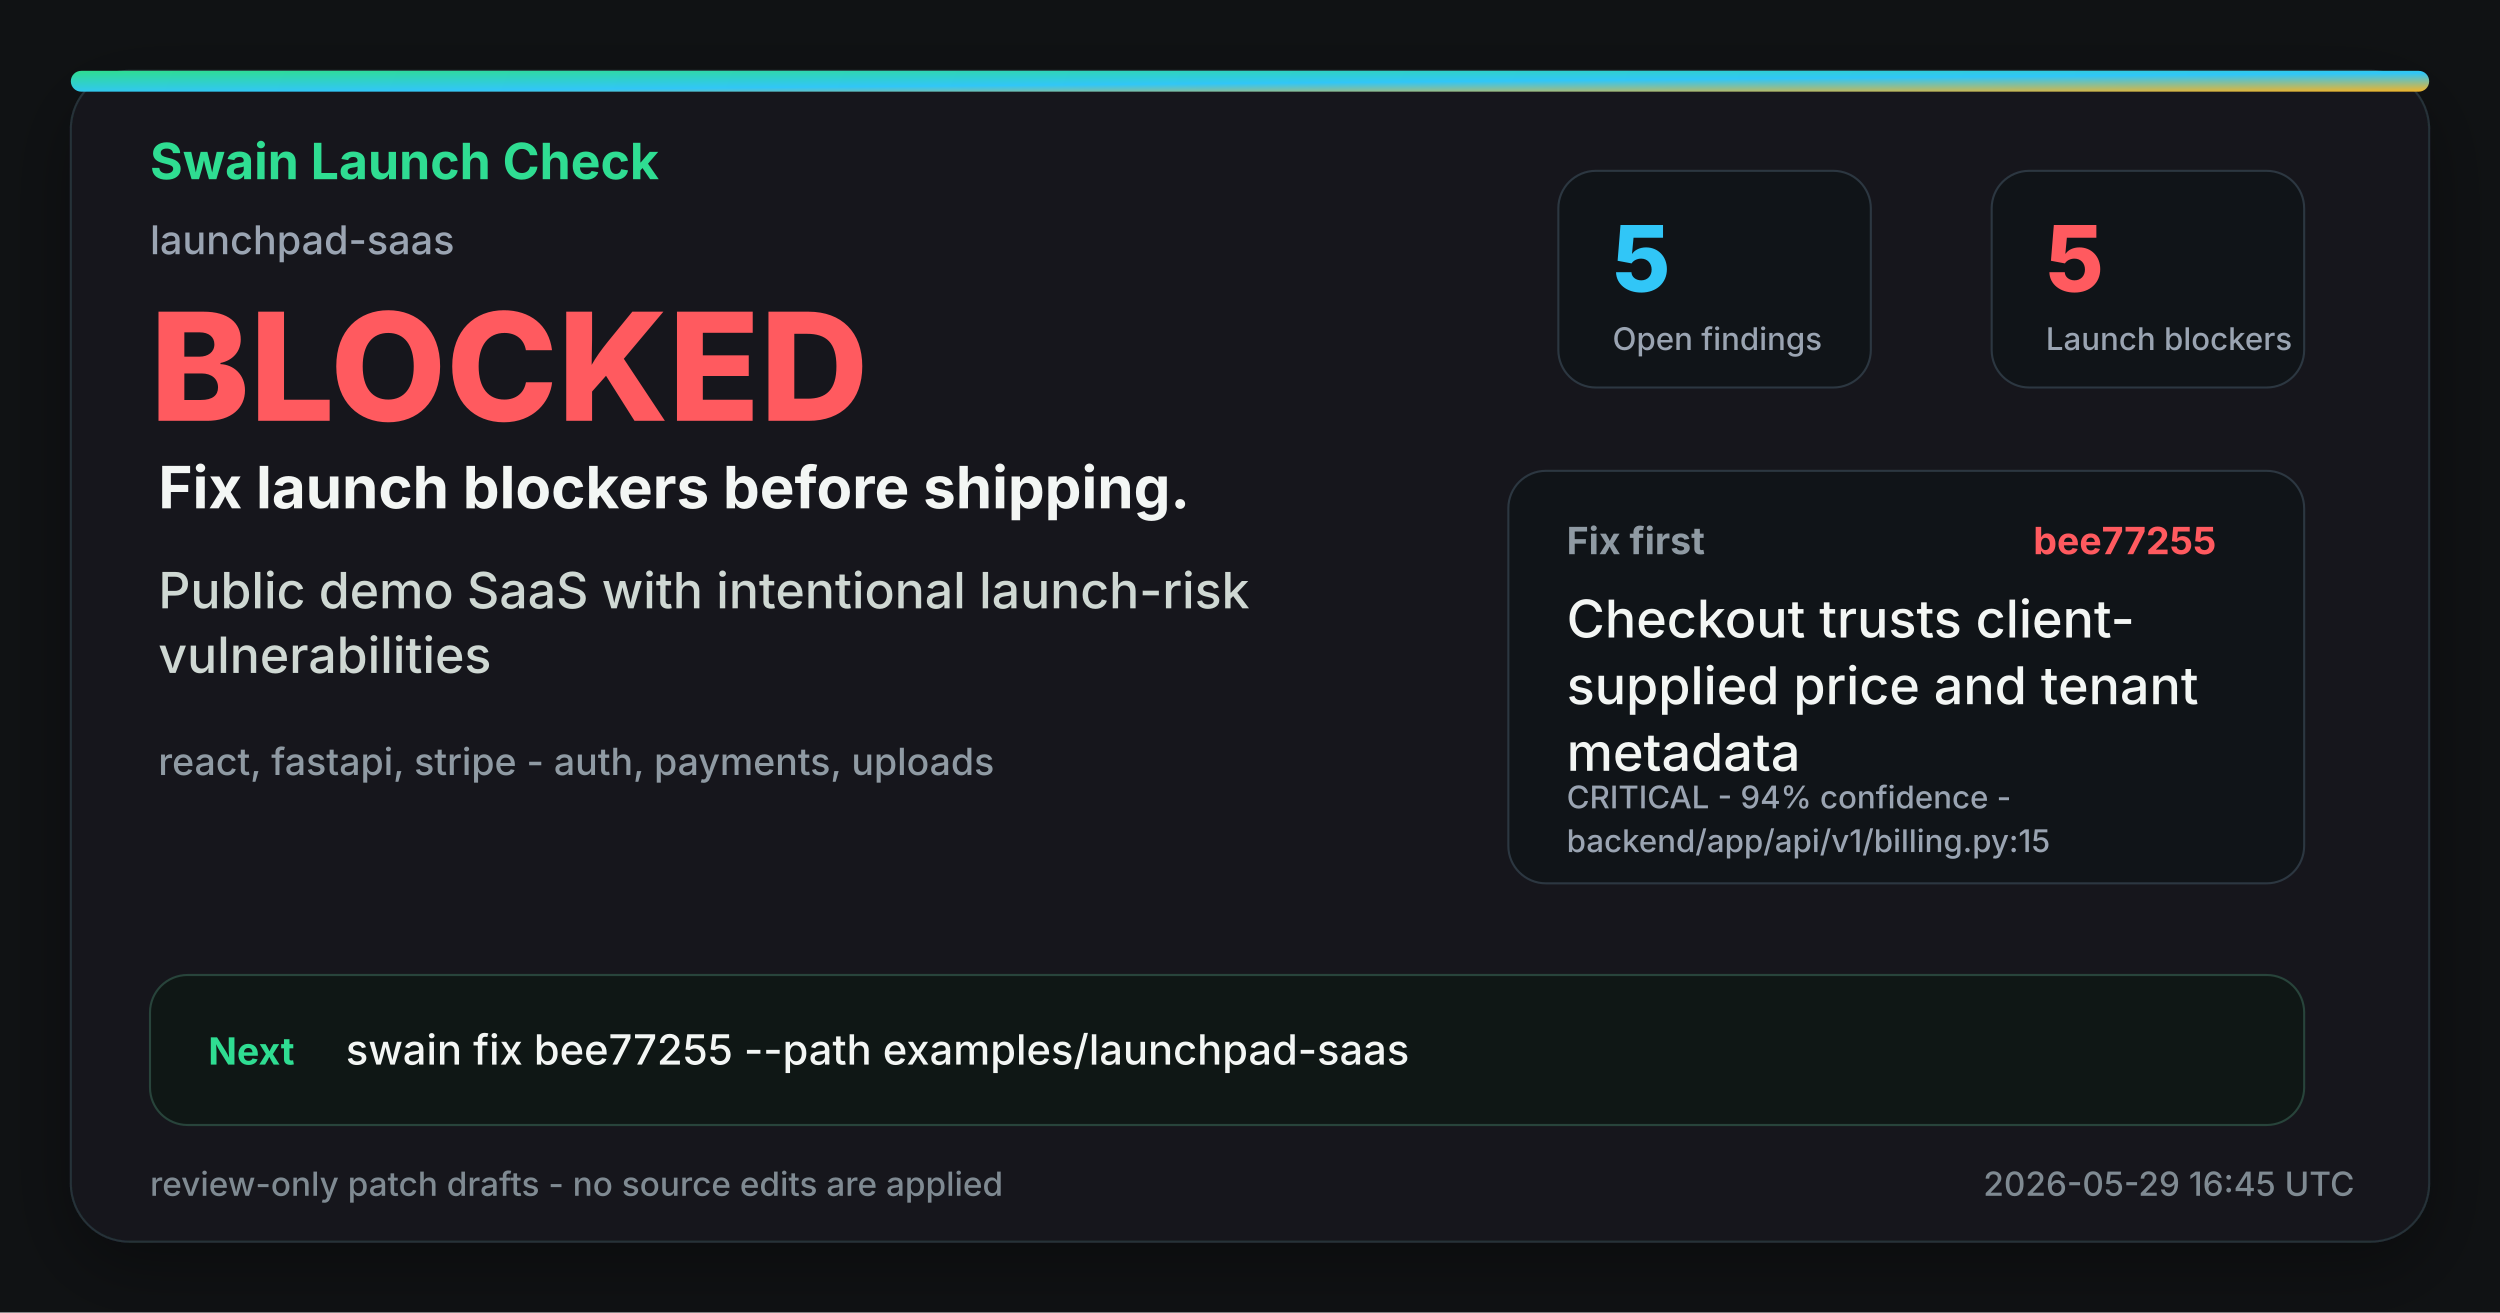
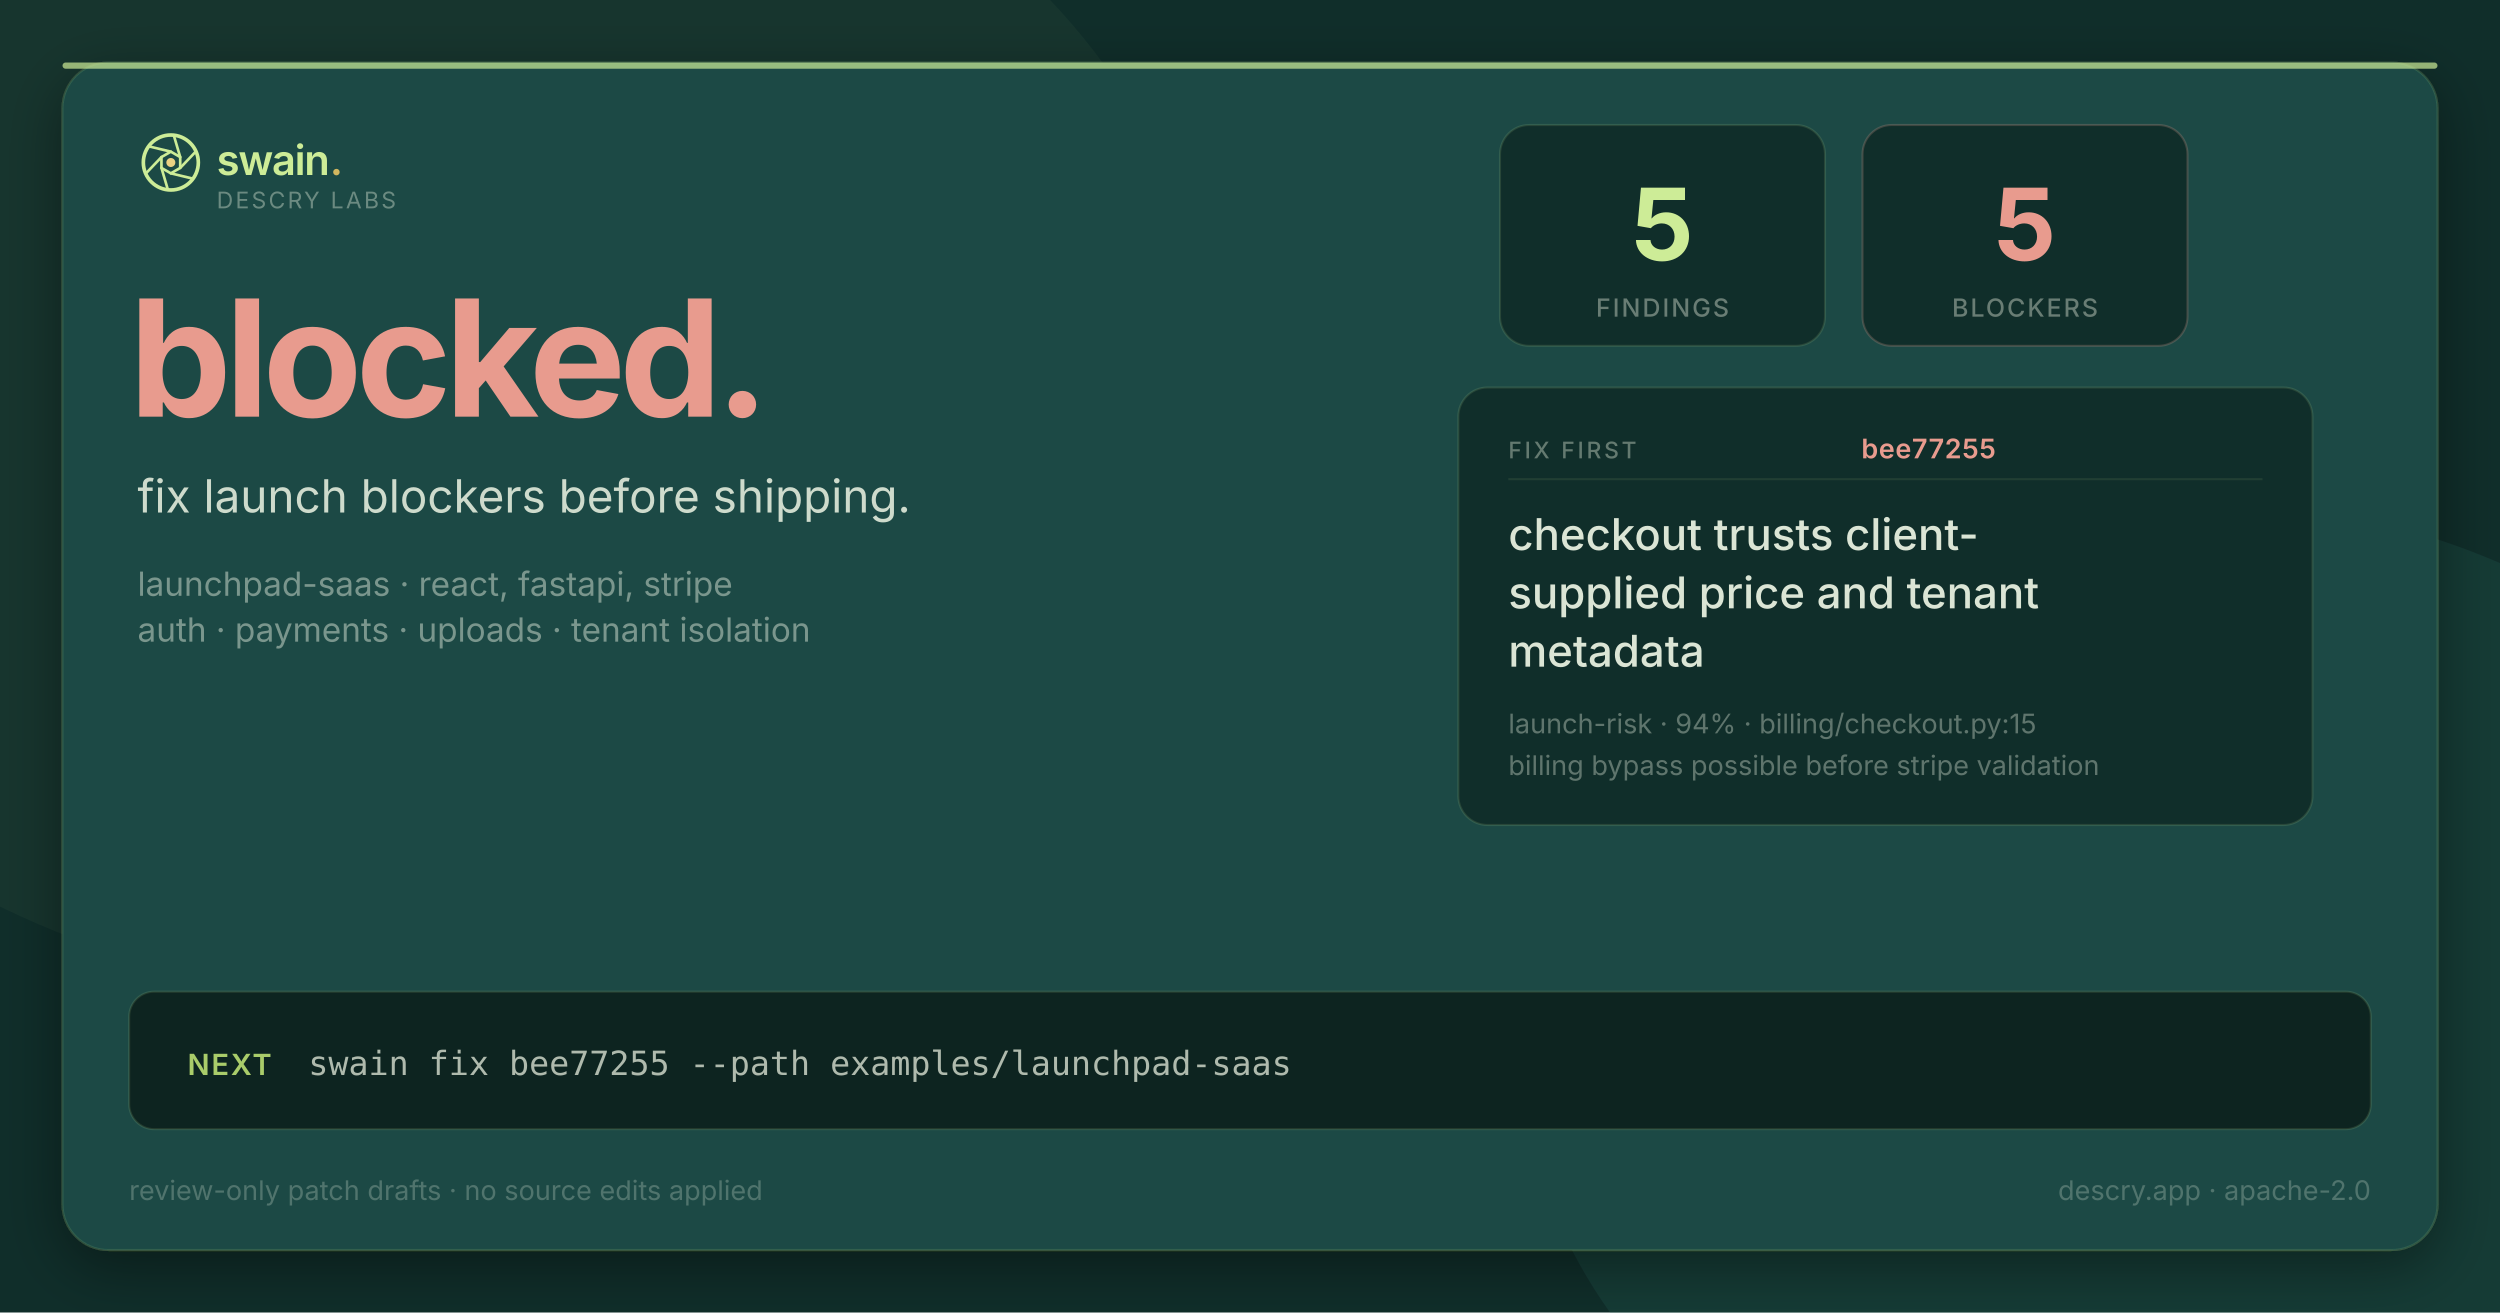
- <svg xmlns="http://www.w3.org/2000/svg" width="1200" height="630" viewBox="0 0 1200 630" role="img" aria-label="Swain launch card">
+ <svg xmlns="http://www.w3.org/2000/svg" width="1200" height="630" viewBox="0 0 1200 630" role="img" aria-label="swain launch card">
  <defs>
-     <linearGradient id="accent" x1="0" x2="1" y1="0" y2="1">
-       <stop offset="0" stop-color="#2fdd92" />
-       <stop offset="0.55" stop-color="#31c6f7" />
-       <stop offset="1" stop-color="#f0b429" />
-     </linearGradient>
-     <filter id="shadow" x="-10%" y="-10%" width="120%" height="120%">
-       <feDropShadow dx="0" dy="12" stdDeviation="18" flood-color="#000" flood-opacity="0.35" />
+     <filter id="glow">
+       <feGaussianBlur stdDeviation="18" result="b" />
+       <feMerge>
+         <feMergeNode in="b" />
+         <feMergeNode in="SourceGraphic" />
+       </feMerge>
+     </filter>
+     <filter id="sh">
+       <feDropShadow dx="0" dy="8" stdDeviation="14" flood-color="#000" flood-opacity="0.4" />
    </filter>
  </defs>
-   <rect width="1200" height="630" fill="#101214" />
-   <rect x="34" y="34" width="1132" height="562" rx="28" fill="#15191d" stroke="#263039" filter="url(#shadow)" />
-   <rect x="34" y="34" width="1132" height="10" rx="5" fill="url(#accent)" />
-   <text x="72" y="86" fill="#2fdd92" font-family="Inter, ui-sans-serif, system-ui, -apple-system, Segoe UI, sans-serif" font-size="24" font-weight="700">Swain Launch Check</text>
-   <text x="72" y="122" fill="#9aa4b2" font-family="Inter, ui-sans-serif, system-ui, -apple-system, Segoe UI, sans-serif" font-size="19" font-weight="500">launchpad-saas</text>
-   <text x="72" y="202" fill="#ff5a5f" font-family="Inter, ui-sans-serif, system-ui, -apple-system, Segoe UI, sans-serif" font-size="72" font-weight="800">BLOCKED</text>
-   <text x="76" y="244" fill="#f3f6f4" font-family="Inter, ui-sans-serif, system-ui, -apple-system, Segoe UI, sans-serif" font-size="28" font-weight="650">Fix launch blockers before shipping.</text>
-   <text x="76" y="292" fill="#cfd8d3" font-family="Inter, ui-sans-serif, system-ui, -apple-system, Segoe UI, sans-serif" font-size="24" font-weight="500">Public demo SaaS with intentional launch-risk</text>
-   <text x="76" y="323" fill="#cfd8d3" font-family="Inter, ui-sans-serif, system-ui, -apple-system, Segoe UI, sans-serif" font-size="24" font-weight="500">vulnerabilities</text>
-   <text x="76" y="372" fill="#8f9aa3" font-family="Inter, ui-sans-serif, system-ui, -apple-system, Segoe UI, sans-serif" font-size="18" font-weight="500">react, fastapi, stripe - auth, payments, uploads</text>
-   <rect x="748" y="82" width="150" height="104" rx="18" fill="#101418" stroke="#2c3741" />
-   <text x="774" y="140" fill="#31c6f7" font-family="Inter, ui-sans-serif, system-ui, -apple-system, Segoe UI, sans-serif" font-size="44" font-weight="800">5</text>
-   <text x="774" y="168" fill="#9aa4b2" font-family="Inter, ui-sans-serif, system-ui, -apple-system, Segoe UI, sans-serif" font-size="15" font-weight="500">Open findings</text>
-   <rect x="956" y="82" width="150" height="104" rx="18" fill="#101418" stroke="#2c3741" />
-   <text x="982" y="140" fill="#ff5a5f" font-family="Inter, ui-sans-serif, system-ui, -apple-system, Segoe UI, sans-serif" font-size="44" font-weight="800">5</text>
-   <text x="982" y="168" fill="#9aa4b2" font-family="Inter, ui-sans-serif, system-ui, -apple-system, Segoe UI, sans-serif" font-size="15" font-weight="500">Launch blockers</text>
-   <rect x="724" y="226" width="382" height="198" rx="18" fill="#101418" stroke="#2c3741" />
-   <text x="752" y="266" fill="#8f9aa3" font-family="Inter, ui-sans-serif, system-ui, -apple-system, Segoe UI, sans-serif" font-size="18" font-weight="650">Fix first</text>
-   <text x="976" y="266" fill="#ff5a5f" font-family="Inter, ui-sans-serif, system-ui, -apple-system, Segoe UI, sans-serif" font-size="18" font-weight="700">bee77255</text>
-   <text x="752" y="306" fill="#f3f6f4" font-family="Inter, ui-sans-serif, system-ui, -apple-system, Segoe UI, sans-serif" font-size="25" font-weight="500">Checkout trusts client-</text>
-   <text x="752" y="338" fill="#f3f6f4" font-family="Inter, ui-sans-serif, system-ui, -apple-system, Segoe UI, sans-serif" font-size="25" font-weight="500">supplied price and tenant</text>
-   <text x="752" y="370" fill="#f3f6f4" font-family="Inter, ui-sans-serif, system-ui, -apple-system, Segoe UI, sans-serif" font-size="25" font-weight="500">metadata</text>
-   <text x="752" y="388" fill="#9aa4b2" font-family="Inter, ui-sans-serif, system-ui, -apple-system, Segoe UI, sans-serif" font-size="15" font-weight="500">CRITICAL - 94% confidence -</text>
-   <text x="752" y="409" fill="#9aa4b2" font-family="Inter, ui-sans-serif, system-ui, -apple-system, Segoe UI, sans-serif" font-size="15" font-weight="500">backend/app/api/v1/billing.py:15</text>
-   <rect x="72" y="468" width="1034" height="72" rx="18" fill="#0f1715" stroke="#28443b" />
-   <text x="100" y="511" fill="#2fdd92" font-family="Inter, ui-sans-serif, system-ui, -apple-system, Segoe UI, sans-serif" font-size="18" font-weight="700">Next</text>
-   <text x="166" y="511" fill="#f3f6f4" font-family="Inter, ui-sans-serif, system-ui, -apple-system, Segoe UI, sans-serif" font-size="20" font-weight="500">swain fix bee77255 --path examples/launchpad-saas</text>
-   <text x="72" y="574" fill="#7f8a92" font-family="Inter, ui-sans-serif, system-ui, -apple-system, Segoe UI, sans-serif" font-size="16" font-weight="500">review-only patch drafts - no source edits are applied</text>
-   <text x="952" y="574" fill="#7f8a92" font-family="Inter, ui-sans-serif, system-ui, -apple-system, Segoe UI, sans-serif" font-size="16" font-weight="500">2026-05-29 16:45 UTC</text>
+   <rect width="1200" height="630" fill="#102E2A" />
+   <ellipse cx="200" cy="180" rx="380" ry="300" fill="#CDEC97" opacity="0.04" />
+   <ellipse cx="1050" cy="500" rx="320" ry="260" fill="#2E726A" opacity="0.18" />
+   <rect x="30" y="30" width="1140" height="570" rx="22" fill="#1A4A44" stroke="rgba(205,236,151,0.13)" stroke-width="1" filter="url(#sh)" />
+   <rect x="30" y="30" width="1140" height="3" rx="1.5" fill="#CDEC97" opacity="0.7" />
+   <g transform="translate(62,58) scale(0.4)">
+     <circle cx="50" cy="50" r="33" stroke="#CDEC97" stroke-width="4.4" fill="none" />
+     <path d="M 50.00 37.00 L 25.02 30.98" stroke="#CDEC97" stroke-width="3.2" stroke-linecap="round" />
+     <path d="M 61.26 43.50 L 53.98 18.85" stroke="#CDEC97" stroke-width="3.2" stroke-linecap="round" />
+     <path d="M 61.26 56.50 L 78.97 37.88" stroke="#CDEC97" stroke-width="3.2" stroke-linecap="round" />
+     <path d="M 50.00 63.00 L 74.98 69.02" stroke="#CDEC97" stroke-width="3.2" stroke-linecap="round" />
+     <path d="M 38.74 56.50 L 46.02 81.15" stroke="#CDEC97" stroke-width="3.2" stroke-linecap="round" />
+     <path d="M 38.74 43.50 L 21.03 62.12" stroke="#CDEC97" stroke-width="3.2" stroke-linecap="round" />
+     <path d="M 50.00 37.00 L 61.26 43.50 L 61.26 56.50 L 50.00 63.00 L 38.74 56.50 L 38.74 43.50 Z" stroke="#CDEC97" stroke-width="3.2" stroke-linejoin="round" fill="none" />
+     <circle cx="50" cy="50" r="5.4" fill="#EBD183" />
+   </g>
+   <text x="104" y="84" fill="#CDEC97" font-family="-apple-system,BlinkMacSystemFont,Segoe UI,system-ui,sans-serif" font-size="20" font-weight="600" letter-spacing="-0.03em">swain<tspan fill="#D2B65F">.</tspan>
+   </text>
+   <text x="104" y="100" fill="rgba(237,244,228,0.38)" font-family="-apple-system,BlinkMacSystemFont,Segoe UI,system-ui,sans-serif" font-size="11" font-weight="400" letter-spacing="0.1em">DESCRY LABS</text>
+   <text x="62" y="200" fill="#E89B8E" font-family="-apple-system,BlinkMacSystemFont,Segoe UI,system-ui,sans-serif" font-size="78" font-weight="700" letter-spacing="-0.04em">blocked.</text>
+   <text x="66" y="246" fill="rgba(237,244,228,0.85)" font-family="-apple-system,BlinkMacSystemFont,Segoe UI,system-ui,sans-serif" font-size="22" font-weight="400">fix launch blockers before shipping.</text>
+   <text x="66" y="286" fill="rgba(237,244,228,0.45)" font-family="-apple-system,BlinkMacSystemFont,Segoe UI,system-ui,sans-serif" font-size="16">launchpad-saas · react, fastapi, stripe</text>
+   <text x="66" y="308" fill="rgba(237,244,228,0.45)" font-family="-apple-system,BlinkMacSystemFont,Segoe UI,system-ui,sans-serif" font-size="16">auth · payments · uploads · tenant isolation</text>
+   <rect x="720" y="60" width="156" height="106" rx="14" fill="#102E2A" stroke="rgba(205,236,151,0.13)" stroke-width="1" />
+   <text x="798" y="125" fill="#CDEC97" font-family="-apple-system,BlinkMacSystemFont,Segoe UI,system-ui,sans-serif" font-size="48" font-weight="700" text-anchor="middle" letter-spacing="-0.03em">5</text>
+   <text x="798" y="152" fill="rgba(237,244,228,0.4)" font-family="-apple-system,BlinkMacSystemFont,Segoe UI,system-ui,sans-serif" font-size="12" font-weight="500" text-anchor="middle" letter-spacing="0.08em">FINDINGS</text>
+   <rect x="894" y="60" width="156" height="106" rx="14" fill="#102E2A" stroke="rgba(232,155,142,0.22)" stroke-width="1" />
+   <text x="972" y="125" fill="#E89B8E" font-family="-apple-system,BlinkMacSystemFont,Segoe UI,system-ui,sans-serif" font-size="48" font-weight="700" text-anchor="middle" letter-spacing="-0.03em">5</text>
+   <text x="972" y="152" fill="rgba(237,244,228,0.4)" font-family="-apple-system,BlinkMacSystemFont,Segoe UI,system-ui,sans-serif" font-size="12" font-weight="500" text-anchor="middle" letter-spacing="0.08em">BLOCKERS</text>
+   <rect x="700" y="186" width="410" height="210" rx="14" fill="#102E2A" stroke="rgba(205,236,151,0.13)" stroke-width="1" />
+   <text x="724" y="220" fill="rgba(237,244,228,0.38)" font-family="-apple-system,BlinkMacSystemFont,Segoe UI,system-ui,sans-serif" font-size="11" font-weight="500" letter-spacing="0.12em">FIX FIRST</text>
+   <text x="958" y="220" fill="#E89B8E" font-family="-apple-system,BlinkMacSystemFont,Segoe UI,system-ui,sans-serif" font-size="13" font-weight="600" text-anchor="end" letter-spacing="0.02em">bee77255</text>
+   <line x1="724" y1="230" x2="1086" y2="230" stroke="rgba(205,236,151,0.09)" />
+   <text x="724" y="264" fill="rgba(237,244,228,0.92)" font-family="-apple-system,BlinkMacSystemFont,Segoe UI,system-ui,sans-serif" font-size="21" font-weight="500">checkout trusts client-</text>
+   <text x="724" y="292" fill="rgba(237,244,228,0.92)" font-family="-apple-system,BlinkMacSystemFont,Segoe UI,system-ui,sans-serif" font-size="21" font-weight="500">supplied price and tenant</text>
+   <text x="724" y="320" fill="rgba(237,244,228,0.92)" font-family="-apple-system,BlinkMacSystemFont,Segoe UI,system-ui,sans-serif" font-size="21" font-weight="500">metadata</text>
+   <text x="724" y="352" fill="rgba(237,244,228,0.36)" font-family="-apple-system,BlinkMacSystemFont,Segoe UI,system-ui,sans-serif" font-size="13">launch-risk · 94% · billing/checkout.py:15</text>
+   <text x="724" y="372" fill="rgba(237,244,228,0.36)" font-family="-apple-system,BlinkMacSystemFont,Segoe UI,system-ui,sans-serif" font-size="13">billing bypass possible before stripe validation</text>
+   <rect x="62" y="476" width="1076" height="66" rx="12" fill="#0D2420" stroke="rgba(205,236,151,0.13)" stroke-width="1" />
+   <text x="90" y="516" fill="#A9CC6A" font-family="-apple-system,BlinkMacSystemFont,Segoe UI,system-ui,sans-serif" font-size="14" font-weight="600" letter-spacing="0.06em">NEXT</text>
+   <text x="148" y="516" fill="rgba(237,244,228,0.72)" font-family="SFMono-Regular,ui-monospace,Consolas,monospace" font-size="16">swain fix bee77255 --path examples/launchpad-saas</text>
+   <text x="62" y="576" fill="rgba(237,244,228,0.25)" font-family="-apple-system,BlinkMacSystemFont,Segoe UI,system-ui,sans-serif" font-size="13">review-only patch drafts · no source edits applied</text>
+   <text x="1138" y="576" fill="rgba(237,244,228,0.25)" font-family="-apple-system,BlinkMacSystemFont,Segoe UI,system-ui,sans-serif" font-size="13" text-anchor="end">descry.app · apache-2.0</text>
</svg>
